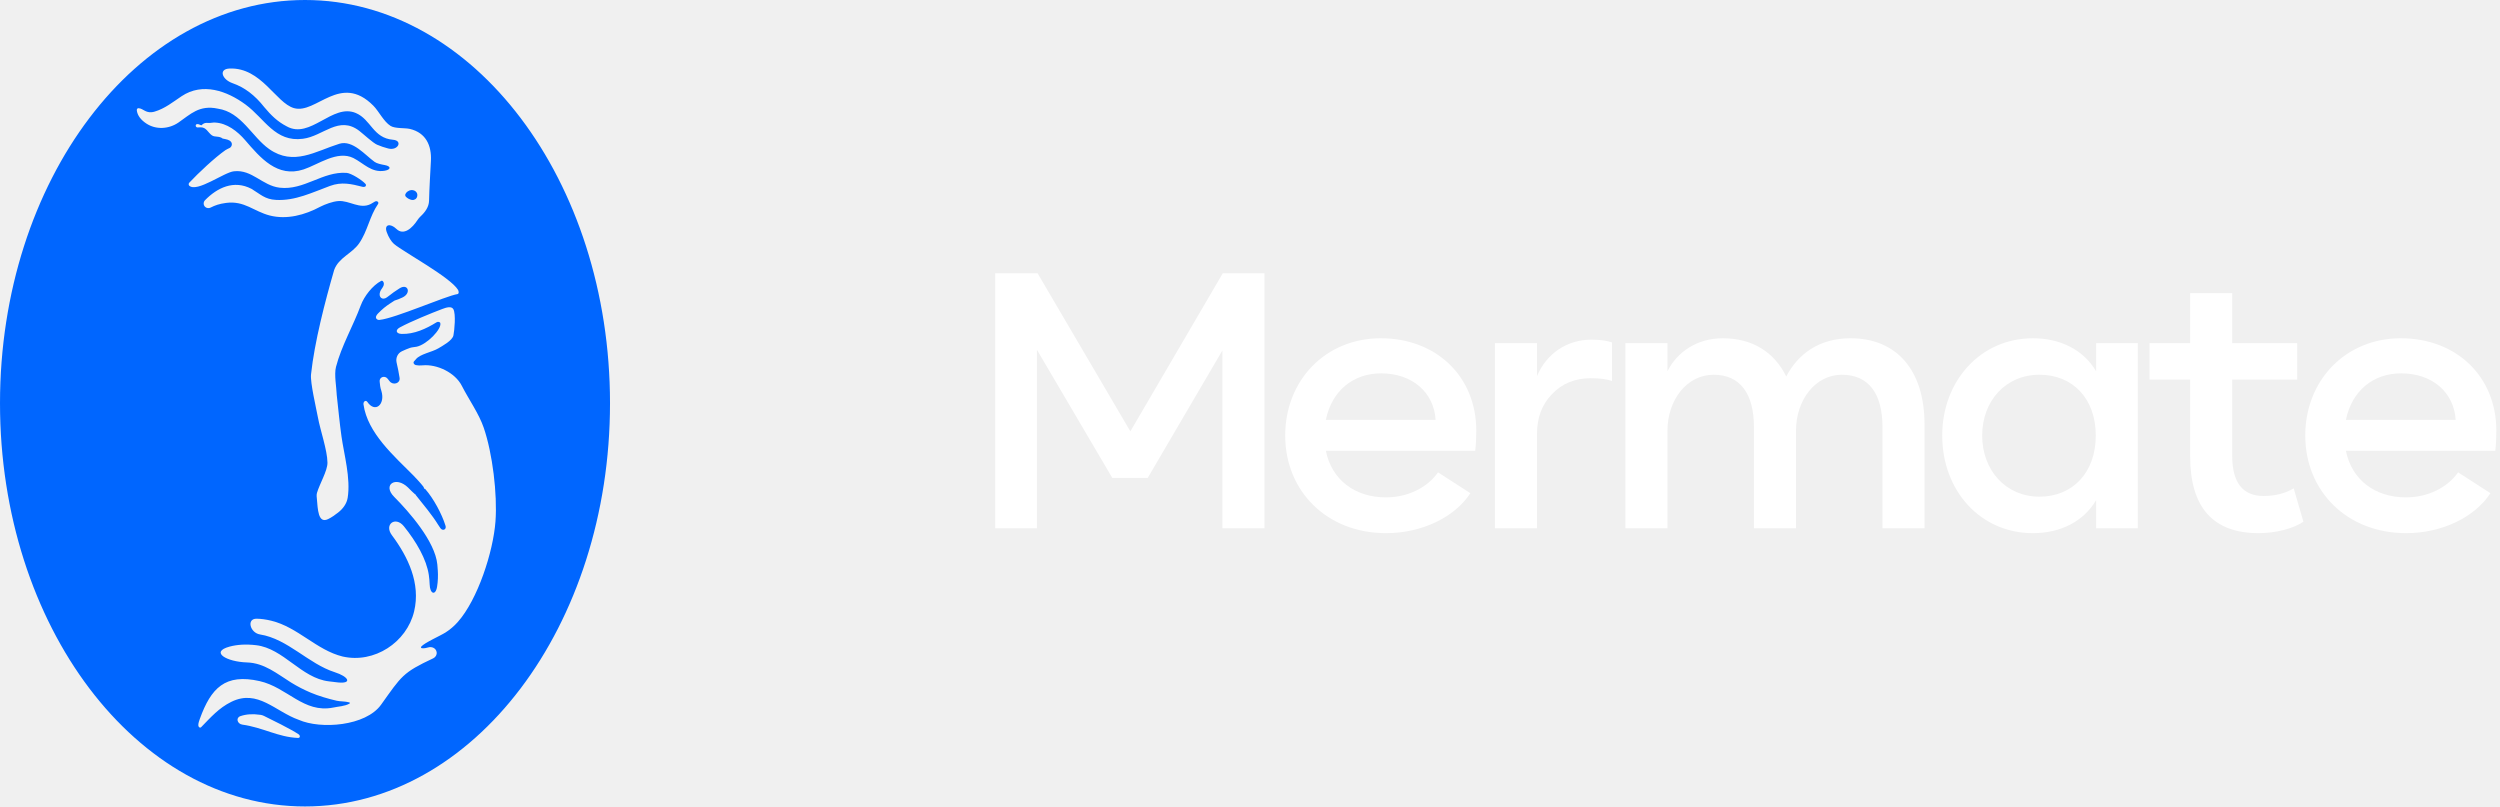
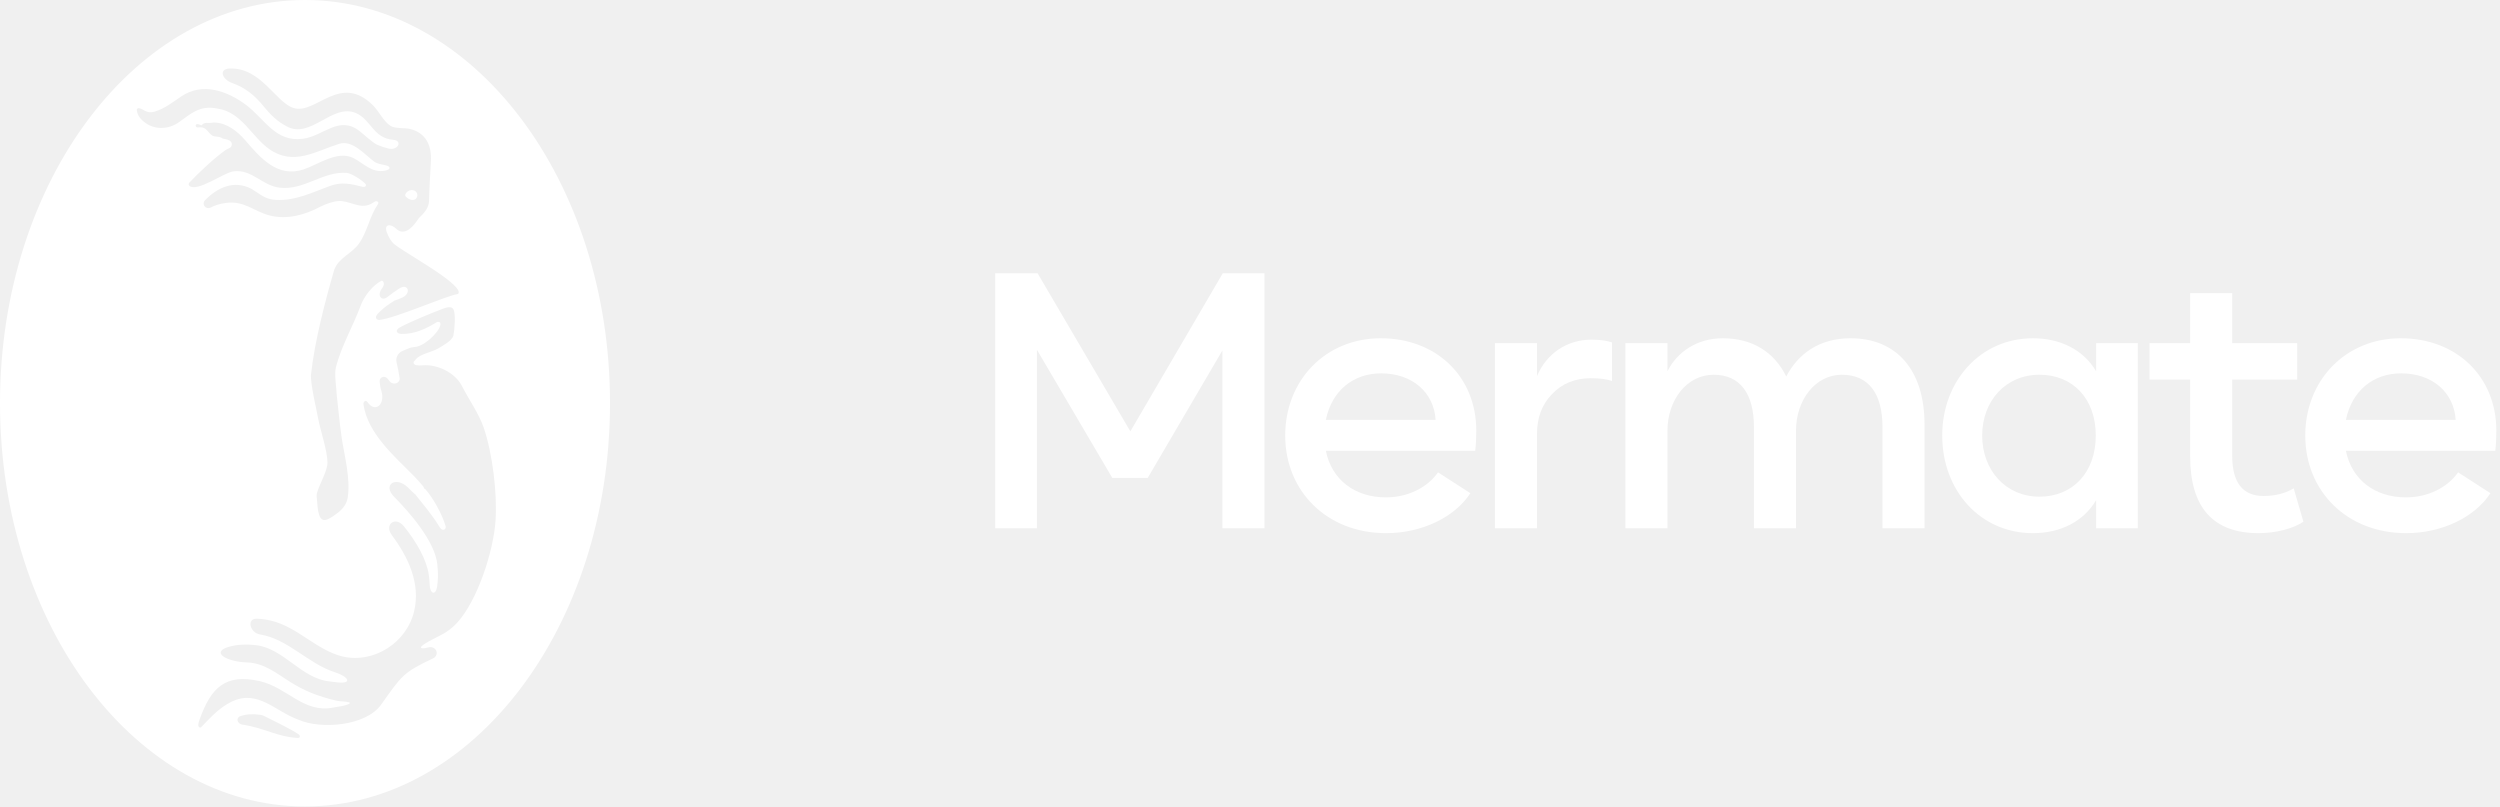
<svg xmlns="http://www.w3.org/2000/svg" width="248" height="80" viewBox="0 0 248 80" fill="none">
  <path d="M102.93 27.111L112.131 42.791L121.298 27.111H125.434V52.406H121.264V34.762L113.854 47.409H110.339L102.861 34.693V52.406H98.726V27.111H102.93Z" fill="white" />
  <path d="M146.343 44.721H131.524C132.11 47.616 134.419 49.339 137.486 49.339C139.657 49.339 141.587 48.374 142.655 46.858L145.86 48.925C144.309 51.303 141.07 52.889 137.486 52.889C131.662 52.889 127.492 48.753 127.492 43.205C127.492 37.725 131.49 33.556 136.969 33.556C142.448 33.556 146.446 37.312 146.446 42.722C146.446 43.515 146.411 44.17 146.343 44.721ZM131.524 41.654H142.414C142.242 38.897 140.071 37.036 137.003 37.036C134.247 37.036 132.11 38.759 131.524 41.654Z" fill="white" />
  <path d="M159.912 33.969V37.794C159.43 37.622 158.741 37.519 157.81 37.519C156.259 37.519 154.95 38.036 153.95 39.104C152.951 40.138 152.469 41.447 152.469 43.067V52.406H148.299V34.038H152.469V37.312C153.399 35.106 155.398 33.694 157.879 33.694C158.741 33.694 159.43 33.797 159.912 33.969Z" fill="white" />
  <path d="M190.912 42.102V52.406H186.742V42.378C186.742 39.035 185.364 37.174 182.71 37.174C180.091 37.174 178.161 39.655 178.161 42.757V52.406H173.991V42.378C173.991 39.035 172.613 37.174 169.994 37.174C167.34 37.174 165.411 39.655 165.411 42.757V52.406H161.241V34.038H165.411V36.83C166.375 34.9 168.374 33.556 170.89 33.556C173.819 33.556 175.99 34.9 177.196 37.346C178.403 35.038 180.539 33.556 183.572 33.556C188.155 33.556 190.912 36.726 190.912 42.102Z" fill="white" />
  <path d="M207.935 34.038H212.071V52.406H207.935V49.615C206.695 51.717 204.42 52.889 201.663 52.889C196.46 52.889 192.669 48.684 192.669 43.205C192.669 37.794 196.46 33.556 201.663 33.556C204.42 33.556 206.695 34.727 207.935 36.83V34.038ZM207.901 43.205C207.901 39.517 205.592 37.174 202.318 37.174C198.941 37.174 196.632 39.793 196.632 43.205C196.632 46.617 198.941 49.27 202.318 49.27C205.592 49.27 207.901 46.892 207.901 43.205Z" fill="white" />
  <path d="M227.534 48.443L228.499 51.751C227.499 52.441 225.742 52.889 224.053 52.889C219.539 52.889 217.264 50.338 217.264 45.273V37.657H213.232V34.038H217.264V29.076H221.434V34.038H227.879V37.657H221.434V45.204C221.434 47.857 222.468 49.201 224.536 49.201C225.673 49.201 226.672 48.96 227.534 48.443Z" fill="white" />
  <path d="M247.533 44.721H232.714C233.3 47.616 235.609 49.339 238.676 49.339C240.847 49.339 242.777 48.374 243.846 46.858L247.05 48.925C245.5 51.303 242.26 52.889 238.676 52.889C232.852 52.889 228.682 48.753 228.682 43.205C228.682 37.725 232.68 33.556 238.159 33.556C243.639 33.556 247.636 37.312 247.636 42.722C247.636 43.515 247.602 44.17 247.533 44.721ZM232.714 41.654H243.604C243.432 38.897 241.261 37.036 238.194 37.036C235.437 37.036 233.3 38.759 232.714 41.654Z" fill="white" />
-   <path d="M30.256 0C46.966 0 60.513 17.909 60.513 40C60.513 62.091 46.966 80 30.256 80C13.546 80 0 62.091 0 40C0 17.909 13.546 0 30.256 0ZM25.85 70.913C25.05 70.801 24.445 70.841 23.851 71.04C23.369 71.201 23.529 71.802 24.03 71.881C26.084 72.166 27.561 73.117 29.556 73.204C29.788 73.214 29.805 72.963 29.611 72.834C28.849 72.325 26.853 71.344 26.174 71.014C26.071 70.964 25.963 70.929 25.85 70.913ZM44.974 30.675C44.783 30.33 44.243 30.512 43.875 30.651C42.824 31.049 40.761 31.885 39.67 32.477C39.18 32.744 39.287 33.109 39.845 33.125C41.09 33.16 42.266 32.617 43.305 31.972C43.372 31.93 43.452 31.916 43.529 31.934C43.595 31.948 43.66 31.984 43.679 32.049C43.838 32.625 42.376 34.165 41.334 34.393C41.115 34.44 40.886 34.437 40.674 34.51C40.422 34.596 40.138 34.719 39.869 34.845C39.453 35.04 39.238 35.505 39.34 35.953C39.461 36.486 39.567 36.983 39.641 37.489C39.719 38.035 38.992 38.254 38.651 37.821C38.585 37.737 38.519 37.653 38.452 37.569C38.168 37.209 37.603 37.408 37.663 37.862L37.715 38.307C37.723 38.378 37.737 38.45 37.757 38.519C37.784 38.613 37.811 38.706 37.838 38.797C38.233 40.114 37.22 41.01 36.444 39.874C36.285 39.641 36.018 39.837 36.058 40.117C36.462 42.974 39.109 45.245 41.014 47.173C41.148 47.309 41.767 47.966 41.992 48.267C42.05 48.344 42.071 48.439 42.099 48.531C42.085 48.485 42.137 48.46 42.169 48.496C43.001 49.433 43.83 50.984 44.188 52.132C44.334 52.524 43.909 52.726 43.678 52.378C43.606 52.27 43.536 52.164 43.467 52.062C42.907 51.139 41.956 49.997 41.252 49.118C41.233 49.094 41.241 49.058 41.269 49.044L41.295 49.03L41.237 49.06C41.223 49.067 41.206 49.065 41.194 49.055C40.935 48.837 40.715 48.593 40.472 48.358C39.255 47.185 37.909 48.09 39.102 49.288C40.576 50.769 43.162 53.705 43.383 55.994C43.403 56.204 43.416 56.414 43.431 56.624C43.46 57.051 43.45 57.653 43.358 58.205C43.204 59.133 42.645 58.914 42.622 57.974C42.611 57.662 42.584 57.35 42.539 57.041C42.311 55.48 41.306 53.746 40.067 52.209C39.227 51.167 38.075 52.017 38.875 53.091C40.486 55.253 41.74 57.875 41.082 60.645C40.349 63.729 37.117 65.844 33.986 65.126C31.396 64.491 29.543 62.212 26.907 61.574C26.368 61.444 25.89 61.381 25.452 61.376C24.438 61.364 24.795 62.778 25.797 62.938C28.547 63.376 30.588 65.846 33.207 66.682C34.574 67.117 34.977 67.833 33.549 67.701C33.243 67.673 32.935 67.633 32.629 67.591C29.885 67.276 28.133 64.324 25.412 64.004C24.396 63.885 23.517 63.941 22.761 64.147C20.807 64.682 22.479 65.653 24.503 65.714C26.222 65.766 27.47 66.828 28.861 67.697C29.487 68.085 30.144 68.425 30.823 68.71C31.555 69.025 32.616 69.338 33.406 69.514C33.795 69.6 34.212 69.555 34.654 69.678C34.678 69.684 34.697 69.705 34.701 69.73C34.706 69.757 34.694 69.785 34.669 69.799C34.184 70.067 33.572 70.077 33.053 70.191C30.121 70.779 28.5 68.187 25.749 67.565C22.33 66.793 20.93 68.253 19.822 71.316C19.758 71.495 19.672 71.731 19.671 71.946C19.67 72.116 19.838 72.253 19.957 72.132C20.911 71.159 21.706 70.231 22.956 69.618C25.573 68.335 27.314 70.589 29.634 71.406C31.829 72.373 36.284 72.028 37.801 69.909C39.848 67.048 39.929 66.733 42.982 65.302C43.207 65.196 43.346 64.961 43.318 64.714C43.273 64.313 42.852 64.107 42.467 64.228C42.269 64.291 42.065 64.325 41.849 64.303C41.817 64.299 41.789 64.281 41.773 64.254C41.755 64.222 41.755 64.181 41.778 64.152C42.109 63.751 43.663 63.084 44.204 62.737C44.647 62.453 45.05 62.11 45.399 61.717C47.391 59.487 48.933 54.725 49.152 51.712C49.348 49.021 48.861 44.981 47.987 42.432C47.508 41.033 46.536 39.682 45.805 38.258C45.143 36.969 43.36 36.106 41.918 36.242C41.673 36.265 41.451 36.261 41.27 36.221C41.056 36.173 40.935 35.958 41.101 35.815C41.148 35.773 41.21 35.7 41.248 35.65C41.66 35.113 42.852 34.936 43.477 34.56C43.87 34.324 44.875 33.791 44.98 33.273C45.083 32.767 45.235 31.148 44.974 30.675ZM22.773 6.798C21.659 6.841 22.015 7.884 23.067 8.251C24.262 8.668 25.284 9.442 26.213 10.626C26.88 11.424 27.518 12.058 28.439 12.533C30.786 13.848 32.976 10.224 35.3 11.212C36.813 11.855 37.007 13.703 38.991 13.865C39.992 13.947 39.482 14.984 38.511 14.73C38.141 14.634 37.772 14.516 37.403 14.354C36.984 14.168 36.056 13.303 35.652 12.99C33.617 11.413 32.058 13.514 30.05 13.766C27.294 14.13 26.25 11.766 24.364 10.375C22.511 9.009 20.094 8.155 18.014 9.545C17.128 10.137 16.357 10.769 15.343 11.071C14.472 11.331 14.23 10.742 13.729 10.733C13.666 10.732 13.613 10.774 13.586 10.83C13.573 10.858 13.566 10.889 13.569 10.92C13.62 11.472 14.007 11.912 14.501 12.244C15.465 12.892 16.748 12.812 17.706 12.154C18.878 11.349 19.762 10.384 21.606 10.778C23.965 11.124 24.985 13.58 26.704 14.788C29.134 16.495 31.305 14.995 33.663 14.262C34.986 13.851 36.23 15.397 37.162 16.06C37.388 16.219 37.781 16.304 38.179 16.377C38.805 16.492 38.8 16.825 38.172 16.935C36.851 17.166 36.094 16.204 35.052 15.675C33.458 14.891 31.561 16.33 30.119 16.806C27.51 17.666 25.821 15.644 24.318 13.903C23.548 13.011 22.503 12.207 21.324 12.157C21.222 12.153 21.119 12.158 21.015 12.176C20.606 12.245 20.331 12.068 20.006 12.413C19.992 12.428 19.97 12.433 19.951 12.425C19.742 12.337 19.656 12.291 19.524 12.316C19.409 12.339 19.379 12.486 19.454 12.577C19.49 12.621 19.545 12.645 19.602 12.643L19.862 12.631C20.473 12.6 20.61 13.139 21.024 13.427C21.321 13.633 21.738 13.464 22.088 13.744L22.089 13.745C22.445 13.819 22.766 13.856 22.933 14.093C23.069 14.287 22.989 14.565 22.78 14.679C22.643 14.754 22.489 14.805 22.364 14.893C21.296 15.641 19.67 17.169 18.779 18.121C18.749 18.153 18.729 18.193 18.721 18.236C18.708 18.3 18.72 18.37 18.768 18.415C19.534 19.141 22.255 17.065 23.221 16.99C25.009 16.796 26.012 18.413 27.741 18.619C30.159 18.907 32.022 16.975 34.387 17.15C34.843 17.184 35.933 17.871 36.265 18.254C36.282 18.274 36.294 18.299 36.3 18.325C36.316 18.393 36.293 18.467 36.233 18.502C36.158 18.546 36.081 18.561 35.976 18.534C34.837 18.243 33.896 18.019 32.738 18.443C31.003 19.079 29.285 19.942 27.373 19.83C26.278 19.776 25.827 19.262 24.945 18.732C23.201 17.826 21.56 18.609 20.329 19.871C20.271 19.931 20.232 20.006 20.214 20.087C20.128 20.476 20.537 20.772 20.892 20.592C21.331 20.368 21.748 20.22 22.425 20.129C24.237 19.886 25.182 20.969 26.746 21.374C28.46 21.817 30.256 21.322 31.77 20.508C32.264 20.259 33.001 19.986 33.56 19.945C34.671 19.864 35.686 20.798 36.788 20.233C36.917 20.168 37.055 20.071 37.192 19.995C37.396 19.883 37.628 20.055 37.496 20.246C36.664 21.451 36.464 22.928 35.624 24.142C34.919 25.16 33.59 25.554 33.149 26.782C32.245 29.91 31.198 33.922 30.854 37.139C30.765 37.962 31.375 40.523 31.539 41.414C31.775 42.7 32.467 44.645 32.485 45.89C32.497 46.697 31.706 47.99 31.442 48.901C31.413 49.018 31.402 49.14 31.413 49.26C31.418 49.313 31.423 49.364 31.428 49.414C31.527 50.512 31.545 51.971 32.541 51.498C32.885 51.335 33.226 51.091 33.546 50.841C34.018 50.472 34.394 49.973 34.489 49.382C34.801 47.447 34.129 45.084 33.875 43.289C33.685 41.949 33.559 40.547 33.406 39.2C33.38 38.408 33.134 37.159 33.33 36.398C33.862 34.331 35.038 32.324 35.783 30.305C36.121 29.388 36.963 28.308 37.815 27.863C37.952 27.792 38.079 27.988 38.079 28.143C38.08 28.489 37.814 28.617 37.699 28.967C37.528 29.488 37.934 29.821 38.379 29.5C38.493 29.417 38.605 29.333 38.706 29.256L39.04 29.001L39.498 28.694C39.539 28.667 39.579 28.642 39.617 28.616C40.464 28.062 40.842 29.074 39.928 29.508C39.65 29.64 39.38 29.747 39.138 29.817L38.647 30.137C38.221 30.421 37.954 30.638 37.491 31.105C37.427 31.169 37.367 31.256 37.326 31.338C37.215 31.562 37.398 31.76 37.648 31.735C39.225 31.576 44.235 29.35 45.377 29.176C45.544 29.15 45.522 28.896 45.434 28.751C44.673 27.502 40.12 25.049 39.093 24.208C38.833 23.995 38.537 23.518 38.362 23.023C38.087 22.241 38.728 22.133 39.323 22.709C40.037 23.4 40.888 22.647 41.427 21.812C41.506 21.69 41.604 21.572 41.727 21.458C42.174 21.044 42.547 20.526 42.562 19.917C42.593 18.606 42.678 17.285 42.747 15.948C42.824 14.453 42.26 13.167 40.662 12.79C40.154 12.671 39.193 12.772 38.744 12.49C38.063 12.062 37.586 11.039 37.033 10.482C33.759 7.185 31.361 11.367 29.154 10.723C27.362 10.199 25.916 6.675 22.773 6.798ZM40.443 18.99C40.887 18.665 41.513 18.954 41.384 19.488C41.355 19.606 41.285 19.712 41.181 19.773C40.968 19.899 40.777 19.839 40.531 19.718C40.451 19.678 40.347 19.595 40.281 19.534C40.112 19.378 40.225 19.154 40.409 19.016C40.42 19.007 40.432 18.999 40.443 18.99Z" fill="#0066FF" />
+   <path d="M30.256 0C46.966 0 60.513 17.909 60.513 40C60.513 62.091 46.966 80 30.256 80C13.546 80 0 62.091 0 40C0 17.909 13.546 0 30.256 0ZM25.85 70.913C25.05 70.801 24.445 70.841 23.851 71.04C23.369 71.201 23.529 71.802 24.03 71.881C26.084 72.166 27.561 73.117 29.556 73.204C29.788 73.214 29.805 72.963 29.611 72.834C28.849 72.325 26.853 71.344 26.174 71.014C26.071 70.964 25.963 70.929 25.85 70.913ZM44.974 30.675C44.783 30.33 44.243 30.512 43.875 30.651C42.824 31.049 40.761 31.885 39.67 32.477C39.18 32.744 39.287 33.109 39.845 33.125C41.09 33.16 42.266 32.617 43.305 31.972C43.372 31.93 43.452 31.916 43.529 31.934C43.595 31.948 43.66 31.984 43.679 32.049C43.838 32.625 42.376 34.165 41.334 34.393C41.115 34.44 40.886 34.437 40.674 34.51C40.422 34.596 40.138 34.719 39.869 34.845C39.453 35.04 39.238 35.505 39.34 35.953C39.461 36.486 39.567 36.983 39.641 37.489C39.719 38.035 38.992 38.254 38.651 37.821C38.585 37.737 38.519 37.653 38.452 37.569C38.168 37.209 37.603 37.408 37.663 37.862L37.715 38.307C37.723 38.378 37.737 38.45 37.757 38.519C37.784 38.613 37.811 38.706 37.838 38.797C38.233 40.114 37.22 41.01 36.444 39.874C36.285 39.641 36.018 39.837 36.058 40.117C36.462 42.974 39.109 45.245 41.014 47.173C41.148 47.309 41.767 47.966 41.992 48.267C42.05 48.344 42.071 48.439 42.099 48.531C42.085 48.485 42.137 48.46 42.169 48.496C43.001 49.433 43.83 50.984 44.188 52.132C44.334 52.524 43.909 52.726 43.678 52.378C43.606 52.27 43.536 52.164 43.467 52.062C42.907 51.139 41.956 49.997 41.252 49.118C41.233 49.094 41.241 49.058 41.269 49.044L41.295 49.03L41.237 49.06C41.223 49.067 41.206 49.065 41.194 49.055C40.935 48.837 40.715 48.593 40.472 48.358C39.255 47.185 37.909 48.09 39.102 49.288C40.576 50.769 43.162 53.705 43.383 55.994C43.403 56.204 43.416 56.414 43.431 56.624C43.46 57.051 43.45 57.653 43.358 58.205C43.204 59.133 42.645 58.914 42.622 57.974C42.611 57.662 42.584 57.35 42.539 57.041C42.311 55.48 41.306 53.746 40.067 52.209C39.227 51.167 38.075 52.017 38.875 53.091C40.486 55.253 41.74 57.875 41.082 60.645C40.349 63.729 37.117 65.844 33.986 65.126C31.396 64.491 29.543 62.212 26.907 61.574C26.368 61.444 25.89 61.381 25.452 61.376C24.438 61.364 24.795 62.778 25.797 62.938C28.547 63.376 30.588 65.846 33.207 66.682C34.574 67.117 34.977 67.833 33.549 67.701C33.243 67.673 32.935 67.633 32.629 67.591C29.885 67.276 28.133 64.324 25.412 64.004C24.396 63.885 23.517 63.941 22.761 64.147C20.807 64.682 22.479 65.653 24.503 65.714C26.222 65.766 27.47 66.828 28.861 67.697C29.487 68.085 30.144 68.425 30.823 68.71C31.555 69.025 32.616 69.338 33.406 69.514C33.795 69.6 34.212 69.555 34.654 69.678C34.678 69.684 34.697 69.705 34.701 69.73C34.706 69.757 34.694 69.785 34.669 69.799C34.184 70.067 33.572 70.077 33.053 70.191C30.121 70.779 28.5 68.187 25.749 67.565C22.33 66.793 20.93 68.253 19.822 71.316C19.758 71.495 19.672 71.731 19.671 71.946C19.67 72.116 19.838 72.253 19.957 72.132C20.911 71.159 21.706 70.231 22.956 69.618C25.573 68.335 27.314 70.589 29.634 71.406C31.829 72.373 36.284 72.028 37.801 69.909C39.848 67.048 39.929 66.733 42.982 65.302C43.207 65.196 43.346 64.961 43.318 64.714C43.273 64.313 42.852 64.107 42.467 64.228C42.269 64.291 42.065 64.325 41.849 64.303C41.817 64.299 41.789 64.281 41.773 64.254C41.755 64.222 41.755 64.181 41.778 64.152C42.109 63.751 43.663 63.084 44.204 62.737C44.647 62.453 45.05 62.11 45.399 61.717C47.391 59.487 48.933 54.725 49.152 51.712C49.348 49.021 48.861 44.981 47.987 42.432C47.508 41.033 46.536 39.682 45.805 38.258C45.143 36.969 43.36 36.106 41.918 36.242C41.673 36.265 41.451 36.261 41.27 36.221C41.056 36.173 40.935 35.958 41.101 35.815C41.148 35.773 41.21 35.7 41.248 35.65C41.66 35.113 42.852 34.936 43.477 34.56C43.87 34.324 44.875 33.791 44.98 33.273C45.083 32.767 45.235 31.148 44.974 30.675ZM22.773 6.798C21.659 6.841 22.015 7.884 23.067 8.251C24.262 8.668 25.284 9.442 26.213 10.626C26.88 11.424 27.518 12.058 28.439 12.533C30.786 13.848 32.976 10.224 35.3 11.212C36.813 11.855 37.007 13.703 38.991 13.865C39.992 13.947 39.482 14.984 38.511 14.73C38.141 14.634 37.772 14.516 37.403 14.354C36.984 14.168 36.056 13.303 35.652 12.99C33.617 11.413 32.058 13.514 30.05 13.766C27.294 14.13 26.25 11.766 24.364 10.375C22.511 9.009 20.094 8.155 18.014 9.545C17.128 10.137 16.357 10.769 15.343 11.071C14.472 11.331 14.23 10.742 13.729 10.733C13.666 10.732 13.613 10.774 13.586 10.83C13.573 10.858 13.566 10.889 13.569 10.92C13.62 11.472 14.007 11.912 14.501 12.244C15.465 12.892 16.748 12.812 17.706 12.154C18.878 11.349 19.762 10.384 21.606 10.778C23.965 11.124 24.985 13.58 26.704 14.788C29.134 16.495 31.305 14.995 33.663 14.262C34.986 13.851 36.23 15.397 37.162 16.06C37.388 16.219 37.781 16.304 38.179 16.377C38.805 16.492 38.8 16.825 38.172 16.935C36.851 17.166 36.094 16.204 35.052 15.675C33.458 14.891 31.561 16.33 30.119 16.806C27.51 17.666 25.821 15.644 24.318 13.903C23.548 13.011 22.503 12.207 21.324 12.157C21.222 12.153 21.119 12.158 21.015 12.176C20.606 12.245 20.331 12.068 20.006 12.413C19.992 12.428 19.97 12.433 19.951 12.425C19.742 12.337 19.656 12.291 19.524 12.316C19.409 12.339 19.379 12.486 19.454 12.577C19.49 12.621 19.545 12.645 19.602 12.643L19.862 12.631C20.473 12.6 20.61 13.139 21.024 13.427C21.321 13.633 21.738 13.464 22.088 13.744L22.089 13.745C22.445 13.819 22.766 13.856 22.933 14.093C23.069 14.287 22.989 14.565 22.78 14.679C22.643 14.754 22.489 14.805 22.364 14.893C21.296 15.641 19.67 17.169 18.779 18.121C18.749 18.153 18.729 18.193 18.721 18.236C18.708 18.3 18.72 18.37 18.768 18.415C19.534 19.141 22.255 17.065 23.221 16.99C25.009 16.796 26.012 18.413 27.741 18.619C30.159 18.907 32.022 16.975 34.387 17.15C34.843 17.184 35.933 17.871 36.265 18.254C36.282 18.274 36.294 18.299 36.3 18.325C36.316 18.393 36.293 18.467 36.233 18.502C36.158 18.546 36.081 18.561 35.976 18.534C34.837 18.243 33.896 18.019 32.738 18.443C31.003 19.079 29.285 19.942 27.373 19.83C26.278 19.776 25.827 19.262 24.945 18.732C23.201 17.826 21.56 18.609 20.329 19.871C20.271 19.931 20.232 20.006 20.214 20.087C20.128 20.476 20.537 20.772 20.892 20.592C21.331 20.368 21.748 20.22 22.425 20.129C24.237 19.886 25.182 20.969 26.746 21.374C28.46 21.817 30.256 21.322 31.77 20.508C32.264 20.259 33.001 19.986 33.56 19.945C34.671 19.864 35.686 20.798 36.788 20.233C36.917 20.168 37.055 20.071 37.192 19.995C37.396 19.883 37.628 20.055 37.496 20.246C36.664 21.451 36.464 22.928 35.624 24.142C34.919 25.16 33.59 25.554 33.149 26.782C32.245 29.91 31.198 33.922 30.854 37.139C30.765 37.962 31.375 40.523 31.539 41.414C31.775 42.7 32.467 44.645 32.485 45.89C32.497 46.697 31.706 47.99 31.442 48.901C31.413 49.018 31.402 49.14 31.413 49.26C31.418 49.313 31.423 49.364 31.428 49.414C31.527 50.512 31.545 51.971 32.541 51.498C32.885 51.335 33.226 51.091 33.546 50.841C34.018 50.472 34.394 49.973 34.489 49.382C34.801 47.447 34.129 45.084 33.875 43.289C33.685 41.949 33.559 40.547 33.406 39.2C33.38 38.408 33.134 37.159 33.33 36.398C33.862 34.331 35.038 32.324 35.783 30.305C36.121 29.388 36.963 28.308 37.815 27.863C37.952 27.792 38.079 27.988 38.079 28.143C38.08 28.489 37.814 28.617 37.699 28.967C37.528 29.488 37.934 29.821 38.379 29.5C38.493 29.417 38.605 29.333 38.706 29.256L39.04 29.001L39.498 28.694C39.539 28.667 39.579 28.642 39.617 28.616C40.464 28.062 40.842 29.074 39.928 29.508C39.65 29.64 39.38 29.747 39.138 29.817L38.647 30.137C38.221 30.421 37.954 30.638 37.491 31.105C37.427 31.169 37.367 31.256 37.326 31.338C37.215 31.562 37.398 31.76 37.648 31.735C39.225 31.576 44.235 29.35 45.377 29.176C45.544 29.15 45.522 28.896 45.434 28.751C44.673 27.502 40.12 25.049 39.093 24.208C38.833 23.995 38.537 23.518 38.362 23.023C38.087 22.241 38.728 22.133 39.323 22.709C40.037 23.4 40.888 22.647 41.427 21.812C41.506 21.69 41.604 21.572 41.727 21.458C42.174 21.044 42.547 20.526 42.562 19.917C42.593 18.606 42.678 17.285 42.747 15.948C42.824 14.453 42.26 13.167 40.662 12.79C40.154 12.671 39.193 12.772 38.744 12.49C38.063 12.062 37.586 11.039 37.033 10.482C33.759 7.185 31.361 11.367 29.154 10.723C27.362 10.199 25.916 6.675 22.773 6.798ZM40.443 18.99C40.887 18.665 41.513 18.954 41.384 19.488C41.355 19.606 41.285 19.712 41.181 19.773C40.968 19.899 40.777 19.839 40.531 19.718C40.451 19.678 40.347 19.595 40.281 19.534C40.112 19.378 40.225 19.154 40.409 19.016C40.42 19.007 40.432 18.999 40.443 18.99Z" fill="white" />
</svg>
